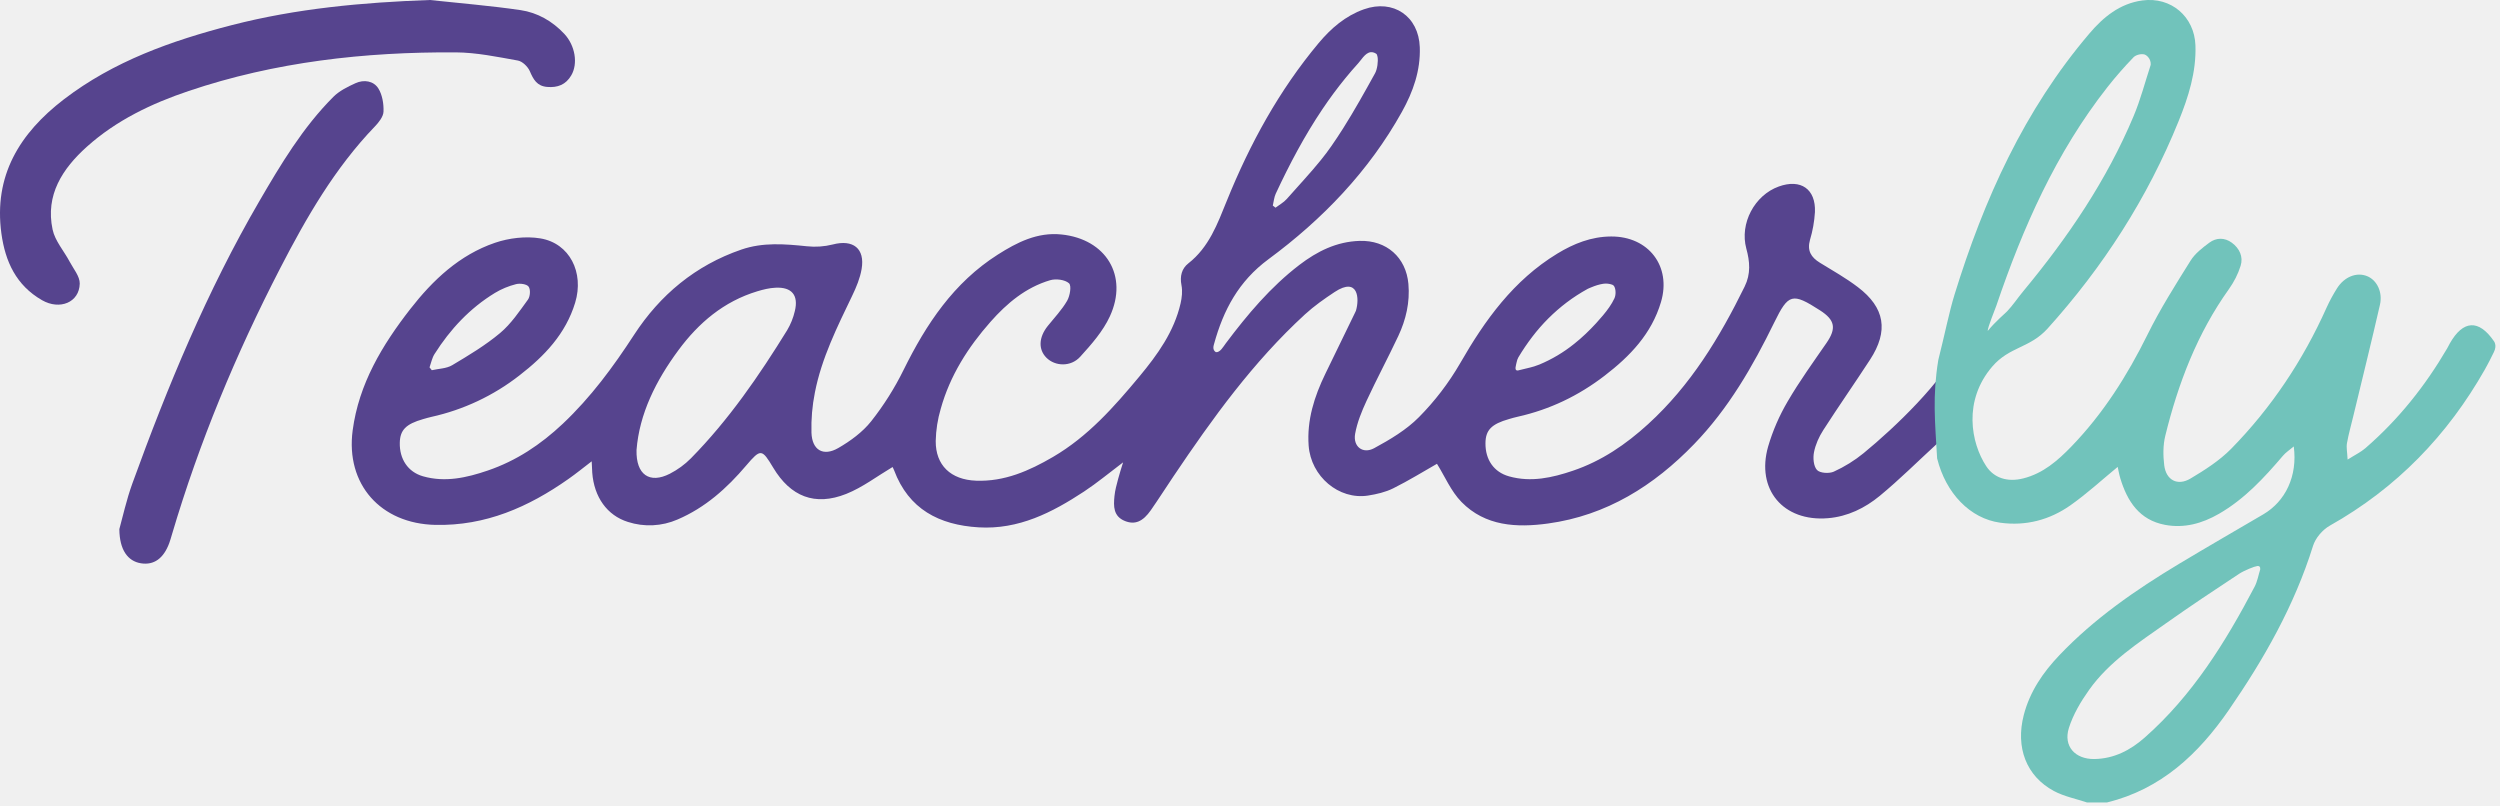
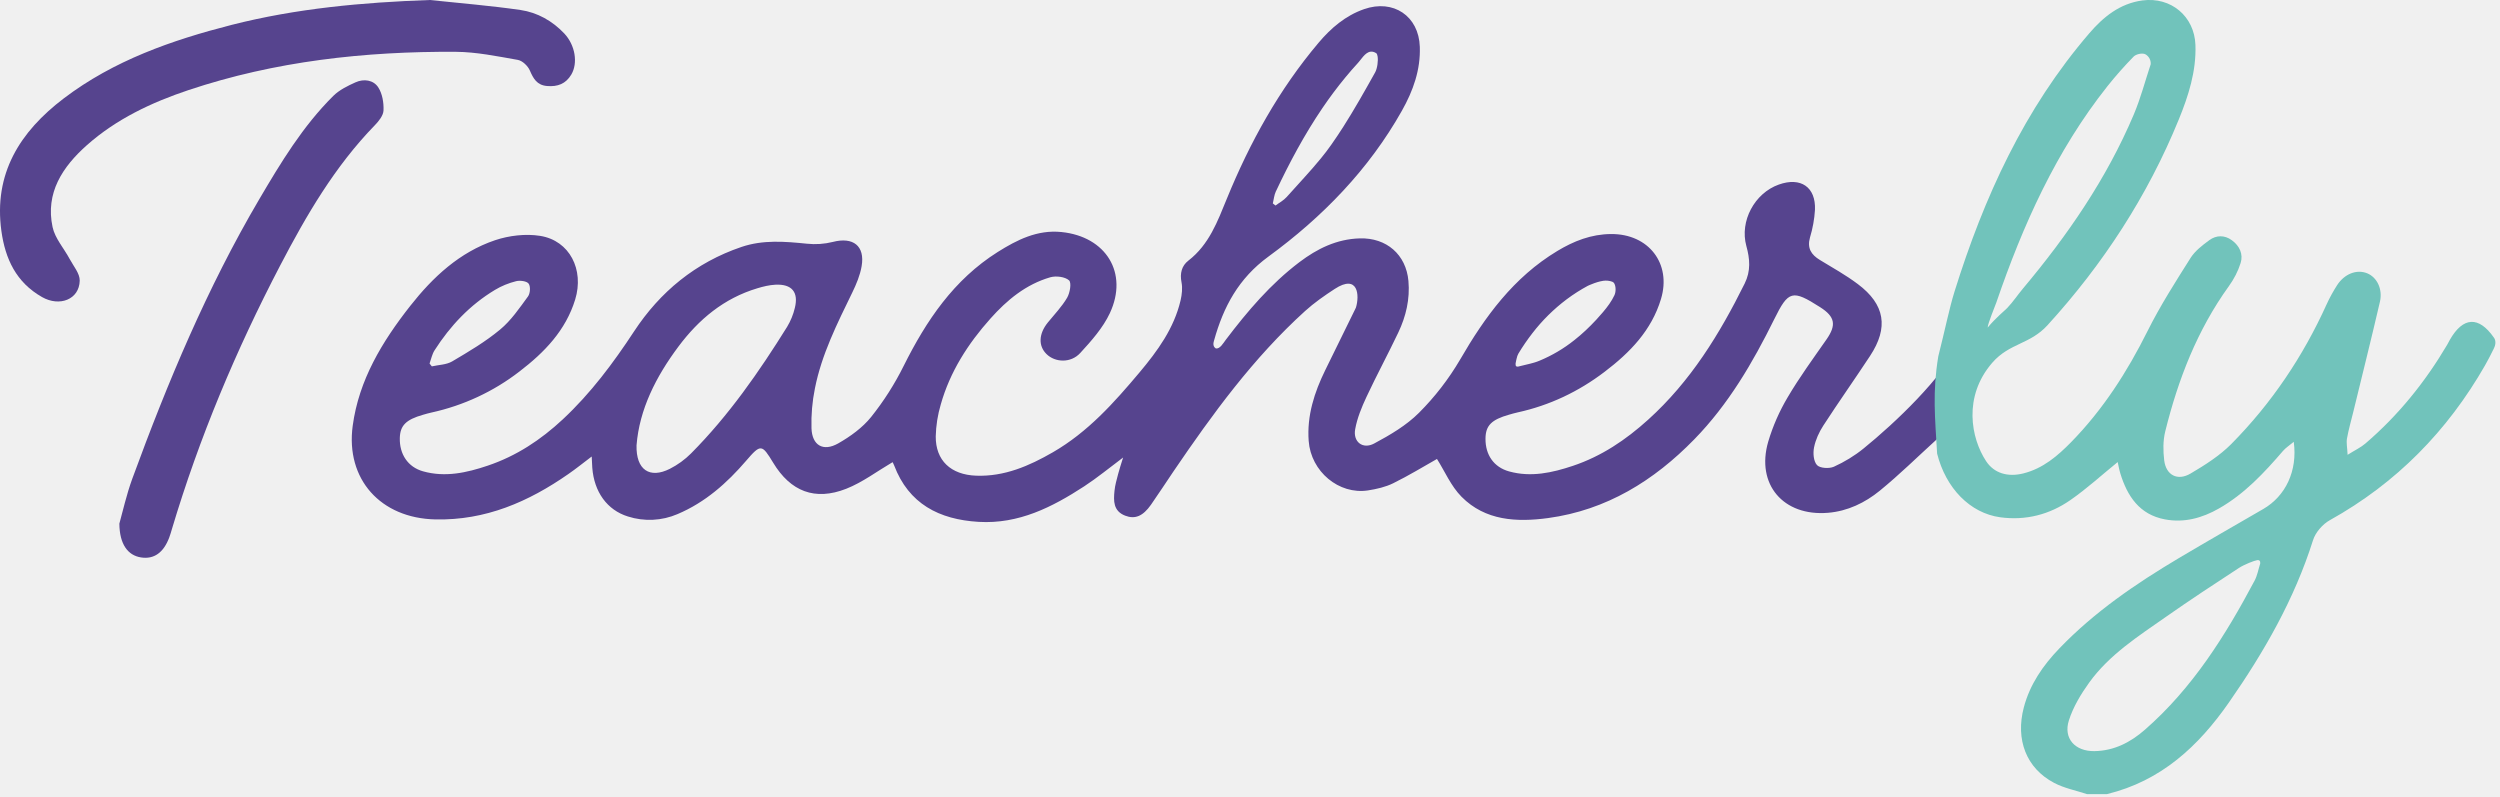
- <svg xmlns="http://www.w3.org/2000/svg" width="118" height="38" viewBox="0 0 118 38" fill="none">
+ <svg xmlns="http://www.w3.org/2000/svg" width="91" height="29" viewBox="0 0 91 29" fill="none">
  <g clip-path="url(#clip0)">
-     <path d="M20.286 0C21.713 0.154 23.147 0.269 24.567 0.477C25.366 0.594 26.072 0.997 26.634 1.597C27.152 2.152 27.288 3.008 26.964 3.557C26.705 3.999 26.321 4.145 25.824 4.103C25.343 4.063 25.175 3.75 25.007 3.359C24.913 3.144 24.657 2.895 24.44 2.857C23.471 2.684 22.488 2.478 21.51 2.472C17.219 2.447 12.988 2.917 8.902 4.296C7.151 4.886 5.49 5.679 4.103 6.923C2.948 7.96 2.136 9.201 2.482 10.833C2.596 11.372 3.02 11.844 3.289 12.354C3.469 12.693 3.771 13.047 3.764 13.388C3.742 14.281 2.816 14.648 1.984 14.169C0.76 13.467 0.248 12.343 0.066 11.021C-0.307 8.29 0.928 6.292 3.01 4.693C5.364 2.887 8.104 1.919 10.933 1.188C13.991 0.399 17.116 0.113 20.285 0" fill="#56448E" />
-     <path d="M5.633 24.975C5.79 24.412 5.965 23.601 6.245 22.827C7.908 18.239 9.773 13.737 12.235 9.505C13.251 7.76 14.29 6.018 15.734 4.572C16.016 4.289 16.407 4.096 16.779 3.927C17.176 3.745 17.632 3.815 17.858 4.174C18.047 4.476 18.115 4.901 18.102 5.266C18.093 5.506 17.882 5.773 17.697 5.966C15.803 7.934 14.461 10.266 13.223 12.665C11.139 16.701 9.402 20.878 8.114 25.234C8.074 25.366 8.038 25.499 7.991 25.628C7.721 26.361 7.265 26.686 6.651 26.587C6.034 26.488 5.641 25.961 5.633 24.975ZM37.516 14.683C37.443 15.001 37.32 15.306 37.153 15.587C35.825 17.738 34.397 19.817 32.615 21.629C32.324 21.924 31.986 22.171 31.615 22.361C30.664 22.846 30.015 22.411 30.044 21.24C30.179 19.527 30.958 17.968 32.021 16.53C32.979 15.234 34.164 14.229 35.742 13.75C36.021 13.666 36.313 13.593 36.603 13.58C37.373 13.541 37.699 13.934 37.516 14.683ZM20.512 16.707C21.249 15.543 22.174 14.549 23.361 13.826C23.666 13.641 24.01 13.5 24.357 13.412C24.542 13.364 24.861 13.406 24.951 13.53C25.048 13.664 25.026 13.995 24.919 14.141C24.516 14.696 24.122 15.286 23.604 15.72C22.912 16.3 22.122 16.773 21.342 17.238C21.071 17.399 20.704 17.4 20.382 17.474L20.274 17.34C20.35 17.127 20.392 16.894 20.512 16.706V16.707ZM60.219 9.134C60.862 7.752 61.573 6.411 62.417 5.155C62.756 4.65 63.117 4.162 63.501 3.691C63.694 3.454 63.893 3.223 64.1 2.995C64.127 2.964 64.155 2.93 64.183 2.894C64.382 2.644 64.6 2.316 64.951 2.533C64.987 2.554 65.009 2.61 65.021 2.686C65.057 2.9 65.007 3.268 64.903 3.458C64.418 4.335 63.928 5.216 63.392 6.065C63.213 6.347 63.029 6.626 62.838 6.9C62.684 7.122 62.521 7.338 62.349 7.55C61.839 8.183 61.272 8.779 60.734 9.393C60.659 9.474 60.575 9.547 60.482 9.608C60.39 9.674 60.293 9.735 60.204 9.803C60.161 9.77 60.119 9.737 60.076 9.704C60.122 9.513 60.137 9.308 60.218 9.134H60.219ZM71.586 17.095C71.6 17.016 71.628 16.939 71.667 16.867C71.869 16.528 72.088 16.205 72.323 15.898C72.789 15.286 73.337 14.739 73.951 14.273C74.264 14.037 74.594 13.824 74.938 13.635C74.994 13.605 75.057 13.585 75.116 13.559C75.295 13.483 75.483 13.423 75.672 13.394C75.815 13.373 75.962 13.388 76.099 13.438C76.136 13.455 76.165 13.476 76.183 13.503C76.273 13.646 76.276 13.914 76.203 14.077C76.068 14.369 75.868 14.639 75.66 14.887C75.557 15.011 75.451 15.131 75.342 15.25C75.018 15.604 74.674 15.934 74.302 16.229C73.804 16.63 73.251 16.959 72.66 17.206C72.579 17.24 72.497 17.269 72.414 17.294C72.165 17.37 71.903 17.418 71.65 17.486C71.586 17.496 71.522 17.479 71.534 17.34C71.555 17.211 71.568 17.177 71.585 17.095H71.586ZM91.959 20.456C92.116 19.163 92.52 18.471 92.465 17.127C92.453 16.851 93.74 15.652 93.732 15.382C93.663 15.581 92.615 16.127 92.522 16.315C91.666 18.038 89.47 20.154 87.96 21.391C87.537 21.738 87.055 22.034 86.557 22.261C86.337 22.362 85.899 22.334 85.762 22.183C85.597 22.003 85.567 21.612 85.621 21.342C85.693 20.978 85.857 20.615 86.06 20.299C86.778 19.181 87.541 18.091 88.266 16.977C89.148 15.623 88.972 14.523 87.69 13.551C87.128 13.124 86.505 12.772 85.9 12.401C85.483 12.146 85.289 11.834 85.431 11.324C85.56 10.896 85.638 10.455 85.665 10.009C85.71 8.92 84.994 8.43 83.959 8.803C82.817 9.212 82.104 10.547 82.426 11.732C82.594 12.348 82.644 12.922 82.347 13.527C81.167 15.929 79.8 18.187 77.789 20.021C76.735 20.983 75.592 21.761 74.242 22.218C73.264 22.55 72.261 22.774 71.231 22.485C70.505 22.284 70.108 21.693 70.114 20.924C70.118 20.3 70.392 20.017 71.232 19.777C71.365 19.737 71.499 19.701 71.634 19.67C73.147 19.332 74.504 18.681 75.733 17.737C76.94 16.812 77.953 15.755 78.397 14.261C78.902 12.572 77.814 11.153 76.045 11.162C75.107 11.167 74.28 11.499 73.504 11.971C71.439 13.229 70.09 15.104 68.913 17.156C68.378 18.078 67.727 18.93 66.975 19.689C66.382 20.289 65.614 20.746 64.861 21.154C64.325 21.445 63.855 21.078 63.962 20.476C64.057 19.944 64.27 19.421 64.499 18.925C64.977 17.894 65.515 16.89 65.999 15.861C66.362 15.087 66.553 14.269 66.477 13.402C66.366 12.145 65.442 11.332 64.178 11.37C63.087 11.402 62.171 11.863 61.332 12.503C59.97 13.546 58.88 14.844 57.858 16.205C57.735 16.369 57.586 16.646 57.389 16.622C57.215 16.512 57.279 16.325 57.305 16.23C57.745 14.637 58.458 13.28 59.871 12.236C62.425 10.351 64.609 8.082 66.169 5.282C66.697 4.333 67.053 3.335 67.014 2.23C66.965 0.766 65.764 -0.053 64.379 0.438C63.5 0.749 62.821 1.34 62.239 2.035C60.371 4.269 58.994 6.79 57.907 9.475C57.466 10.562 57.069 11.666 56.088 12.433C55.777 12.677 55.682 13.041 55.766 13.464C55.82 13.74 55.786 14.049 55.722 14.327C55.413 15.658 54.64 16.734 53.783 17.766C52.583 19.208 51.348 20.607 49.697 21.57C48.575 22.225 47.41 22.738 46.073 22.689C44.874 22.644 44.158 21.96 44.166 20.816C44.177 20.3 44.257 19.787 44.404 19.291C44.839 17.733 45.686 16.397 46.752 15.19C47.529 14.311 48.419 13.565 49.568 13.226C49.84 13.146 50.265 13.199 50.456 13.37C50.584 13.485 50.502 13.965 50.368 14.198C50.12 14.627 49.766 14.996 49.453 15.387C49.026 15.923 49.001 16.493 49.392 16.885C49.8 17.294 50.543 17.328 50.987 16.837C51.516 16.255 52.061 15.636 52.384 14.935C53.269 13.023 52.207 11.283 50.099 11.067C48.964 10.95 48.007 11.438 47.093 12.019C45.013 13.343 43.72 15.294 42.654 17.45C42.23 18.314 41.715 19.131 41.117 19.888C40.711 20.398 40.139 20.817 39.565 21.148C38.854 21.557 38.329 21.245 38.301 20.423C38.283 19.786 38.338 19.149 38.463 18.525C38.78 16.904 39.514 15.435 40.224 13.958C40.417 13.558 40.594 13.133 40.668 12.7C40.835 11.726 40.265 11.287 39.304 11.54C38.906 11.64 38.494 11.668 38.086 11.624C37.043 11.516 36.011 11.43 34.995 11.779C32.826 12.524 31.155 13.919 29.928 15.804C28.942 17.32 27.886 18.754 26.563 20.002C25.524 20.981 24.373 21.749 23.023 22.209C22.028 22.549 21.009 22.78 19.962 22.48C19.249 22.275 18.853 21.661 18.87 20.897C18.883 20.297 19.159 20.015 19.965 19.784C20.098 19.745 20.23 19.707 20.366 19.676C21.878 19.341 23.296 18.673 24.513 17.723C25.701 16.806 26.701 15.758 27.148 14.285C27.579 12.865 26.888 11.477 25.497 11.251C24.811 11.139 24.024 11.234 23.361 11.46C21.685 12.033 20.431 13.219 19.365 14.587C18.038 16.292 16.938 18.12 16.646 20.312C16.308 22.855 17.961 24.719 20.55 24.775C22.917 24.827 24.944 23.935 26.824 22.612C27.186 22.359 27.529 22.079 27.928 21.774C27.94 22.005 27.944 22.158 27.954 22.31C28.041 23.464 28.655 24.327 29.637 24.635C30.405 24.884 31.239 24.843 31.979 24.521C33.284 23.963 34.309 23.046 35.217 21.976C35.908 21.164 35.962 21.185 36.496 22.075C37.312 23.437 38.46 23.901 39.941 23.313C40.714 23.005 41.399 22.477 42.129 22.044C42.131 22.049 42.172 22.121 42.201 22.196C42.889 24.032 44.323 24.778 46.19 24.891C48.082 25.004 49.662 24.191 51.168 23.2C51.787 22.792 52.358 22.314 53.01 21.823C52.918 22.125 52.838 22.366 52.775 22.609C52.706 22.876 52.628 23.145 52.603 23.417C52.556 23.89 52.542 24.372 53.103 24.594C53.569 24.778 53.944 24.623 54.325 24.074C54.69 23.549 55.033 23.009 55.391 22.479C57.228 19.748 59.149 17.082 61.593 14.84C62.025 14.444 62.513 14.101 62.998 13.781C64.109 13.051 64.175 14.098 63.999 14.67C63.989 14.7 63.971 14.732 63.955 14.764C63.488 15.725 63.019 16.686 62.553 17.649C62.035 18.718 61.681 19.829 61.768 21.033C61.875 22.49 63.194 23.603 64.569 23.391C64.976 23.327 65.398 23.23 65.762 23.048C66.499 22.681 67.201 22.246 67.825 21.891C68.192 22.476 68.484 23.184 68.983 23.694C70.104 24.838 71.584 24.913 73.066 24.71C75.833 24.329 78.068 22.923 79.965 20.959C81.58 19.289 82.728 17.3 83.741 15.228C84.415 13.849 84.597 13.808 85.907 14.65C86.617 15.107 86.684 15.5 86.211 16.187C85.584 17.096 84.933 17.996 84.378 18.948C83.985 19.616 83.675 20.329 83.457 21.072C82.875 23.102 84.171 24.634 86.278 24.459C87.206 24.384 88.028 23.979 88.725 23.405C89.654 22.639 90.51 21.786 91.383 20.984C91.924 20.456 91.957 20.448 91.959 20.456Z" fill="#56448E" />
-     <path d="M106.418 27.693C105.04 30.314 103.491 32.817 101.236 34.808C100.561 35.404 99.791 35.811 98.856 35.826C97.946 35.84 97.379 35.221 97.652 34.358C97.855 33.719 98.216 33.109 98.609 32.558C99.559 31.226 100.927 30.344 102.241 29.416C103.37 28.618 104.521 27.85 105.677 27.09C105.934 26.921 106.411 26.734 106.537 26.718C106.663 26.701 106.689 26.776 106.682 26.877C106.595 27.15 106.549 27.442 106.418 27.693ZM94.228 14.427C95.48 10.737 97.044 7.201 99.477 4.105C99.861 3.618 100.273 3.149 100.704 2.702C100.812 2.59 101.062 2.528 101.213 2.569C101.325 2.599 101.535 2.78 101.513 3.062C101.256 3.846 101.041 4.68 100.712 5.467C99.434 8.517 97.592 11.223 95.485 13.762C95.231 14.068 95.011 14.405 94.738 14.692C94.616 14.821 94.202 15.155 93.819 15.623C93.816 15.449 94.176 14.582 94.228 14.427ZM115.631 16.211C115.589 16.286 115.553 16.365 115.509 16.439C114.472 18.214 113.206 19.805 111.645 21.155C111.432 21.34 111.168 21.465 110.807 21.693C110.79 21.341 110.741 21.122 110.777 20.917C110.851 20.495 110.971 20.079 111.071 19.66C111.494 17.904 111.93 16.15 112.333 14.388C112.472 13.781 112.186 13.219 111.728 13.034C111.237 12.834 110.656 13.058 110.307 13.609C110.124 13.9 109.957 14.204 109.816 14.518C108.705 16.999 107.218 19.238 105.312 21.182C104.763 21.74 104.073 22.182 103.394 22.586C102.779 22.953 102.236 22.663 102.151 21.956C102.096 21.503 102.093 21.015 102.2 20.574C102.808 18.099 103.706 15.743 105.206 13.644C105.442 13.312 105.638 12.933 105.757 12.547C105.89 12.119 105.708 11.728 105.345 11.458C105.003 11.205 104.612 11.211 104.284 11.452C103.954 11.696 103.605 11.966 103.394 12.304C102.682 13.444 101.958 14.586 101.365 15.789C100.409 17.725 99.27 19.524 97.765 21.08C97.125 21.74 96.434 22.347 95.497 22.581C94.76 22.766 94.121 22.571 93.747 21.999C93.029 20.904 92.65 18.913 94.036 17.3C94.849 16.355 95.809 16.435 96.644 15.51C99.272 12.596 101.367 9.34 102.836 5.705C103.295 4.569 103.668 3.399 103.625 2.145C103.577 0.781 102.474 -0.159 101.122 0.021C100.054 0.165 99.273 0.812 98.621 1.58C95.541 5.195 93.638 9.422 92.254 13.905C91.997 14.738 91.809 15.717 91.487 16.994C91.208 18.712 91.332 19.889 91.432 21.634C91.843 23.287 92.989 24.476 94.411 24.672C95.616 24.838 96.739 24.542 97.718 23.855C98.504 23.303 99.216 22.644 99.955 22.038C99.989 22.188 100.022 22.39 100.081 22.584C100.41 23.667 100.981 24.545 102.188 24.773C103.093 24.944 103.943 24.709 104.733 24.253C105.942 23.557 106.868 22.552 107.758 21.508C107.884 21.359 108.057 21.248 108.266 21.072C108.451 22.461 107.88 23.66 106.827 24.277C105.498 25.056 104.163 25.826 102.842 26.619C100.8 27.847 98.851 29.194 97.2 30.929C96.423 31.745 95.809 32.646 95.523 33.745C95.125 35.276 95.638 36.638 96.949 37.338C97.428 37.594 97.986 37.702 98.508 37.877H99.448C102.004 37.248 103.763 35.596 105.205 33.506C106.867 31.095 108.297 28.576 109.175 25.765C109.289 25.396 109.625 25.004 109.965 24.812C113.116 23.04 115.52 20.553 117.288 17.436C117.44 17.169 117.55 16.947 117.711 16.619C117.874 16.293 117.711 16.101 117.711 16.101C116.998 15.065 116.257 15.104 115.631 16.211Z" fill="#71C3BB" />
+     <path d="M15.644 0C16.745 0.117 17.851 0.205 18.946 0.364C19.562 0.454 20.106 0.761 20.54 1.219C20.939 1.643 21.044 2.295 20.795 2.715C20.594 3.052 20.299 3.163 19.915 3.131C19.544 3.101 19.414 2.862 19.285 2.563C19.213 2.4 19.016 2.209 18.848 2.18C18.1 2.049 17.343 1.891 16.588 1.886C13.279 1.867 10.016 2.226 6.865 3.278C5.515 3.729 4.234 4.334 3.164 5.283C2.274 6.074 1.647 7.022 1.914 8.267C2.002 8.678 2.329 9.039 2.536 9.428C2.675 9.687 2.908 9.957 2.902 10.217C2.886 10.899 2.171 11.178 1.53 10.813C0.586 10.277 0.191 9.42 0.051 8.411C-0.237 6.326 0.715 4.802 2.322 3.581C4.136 2.203 6.25 1.464 8.431 0.906C10.79 0.305 13.2 0.086 15.643 0" fill="#56448E" />
+     <path d="M4.345 19.06C4.466 18.63 4.601 18.011 4.817 17.421C6.1 13.919 7.537 10.483 9.436 7.254C10.22 5.922 11.021 4.592 12.134 3.489C12.352 3.273 12.654 3.126 12.94 2.997C13.247 2.858 13.599 2.911 13.772 3.186C13.919 3.416 13.971 3.74 13.96 4.018C13.954 4.202 13.791 4.406 13.649 4.553C12.188 6.055 11.153 7.834 10.198 9.665C8.591 12.745 7.251 15.933 6.258 19.258C6.228 19.358 6.2 19.46 6.163 19.558C5.955 20.118 5.604 20.366 5.13 20.29C4.654 20.215 4.351 19.812 4.345 19.06ZM28.933 11.205C28.876 11.448 28.781 11.681 28.652 11.895C27.629 13.537 26.527 15.123 25.153 16.506C24.928 16.731 24.668 16.92 24.382 17.065C23.648 17.435 23.148 17.103 23.17 16.209C23.274 14.902 23.875 13.713 24.695 12.615C25.434 11.626 26.348 10.859 27.565 10.494C27.779 10.429 28.005 10.374 28.228 10.363C28.822 10.334 29.074 10.633 28.933 11.205ZM15.819 12.75C16.388 11.862 17.101 11.103 18.017 10.552C18.252 10.41 18.517 10.303 18.784 10.236C18.927 10.199 19.173 10.231 19.243 10.325C19.317 10.427 19.301 10.68 19.218 10.792C18.907 11.216 18.604 11.665 18.204 11.996C17.67 12.44 17.061 12.8 16.459 13.155C16.251 13.278 15.968 13.279 15.719 13.336L15.636 13.233C15.695 13.071 15.727 12.892 15.819 12.75V12.75ZM46.441 6.97C46.937 5.916 47.485 4.893 48.136 3.934C48.397 3.549 48.676 3.176 48.972 2.817C49.12 2.636 49.275 2.46 49.434 2.286C49.455 2.262 49.476 2.236 49.498 2.208C49.651 2.017 49.82 1.768 50.09 1.933C50.118 1.949 50.135 1.992 50.144 2.049C50.172 2.213 50.134 2.494 50.053 2.639C49.679 3.308 49.301 3.98 48.888 4.628C48.75 4.844 48.608 5.056 48.461 5.265C48.342 5.435 48.216 5.6 48.084 5.761C47.69 6.245 47.253 6.7 46.838 7.168C46.78 7.23 46.715 7.286 46.644 7.333C46.572 7.382 46.498 7.429 46.429 7.481C46.396 7.456 46.363 7.431 46.331 7.405C46.366 7.26 46.378 7.104 46.44 6.97H46.441ZM55.207 13.046C55.218 12.986 55.239 12.927 55.269 12.872C55.425 12.614 55.594 12.367 55.776 12.132C56.135 11.665 56.557 11.248 57.031 10.892C57.272 10.712 57.526 10.55 57.792 10.406C57.835 10.383 57.884 10.367 57.929 10.348C58.067 10.29 58.212 10.244 58.358 10.221C58.469 10.205 58.582 10.217 58.687 10.255C58.716 10.268 58.739 10.285 58.752 10.305C58.822 10.414 58.824 10.618 58.767 10.743C58.663 10.966 58.51 11.172 58.349 11.361C58.269 11.456 58.187 11.547 58.104 11.638C57.853 11.909 57.588 12.16 57.301 12.385C56.917 12.691 56.491 12.942 56.035 13.131C55.973 13.157 55.91 13.179 55.845 13.198C55.654 13.256 55.451 13.292 55.256 13.345C55.207 13.352 55.158 13.339 55.167 13.233C55.183 13.135 55.193 13.109 55.206 13.046H55.207ZM70.918 15.611C71.039 14.624 71.351 14.096 71.309 13.07C71.299 12.86 72.291 11.945 72.285 11.739C72.232 11.891 71.424 12.307 71.353 12.451C70.692 13.765 68.999 15.38 67.834 16.325C67.508 16.59 67.136 16.816 66.753 16.989C66.583 17.065 66.245 17.045 66.139 16.929C66.012 16.792 65.989 16.494 66.031 16.287C66.086 16.009 66.213 15.732 66.369 15.491C66.922 14.638 67.511 13.806 68.07 12.956C68.751 11.923 68.615 11.083 67.626 10.341C67.192 10.015 66.712 9.747 66.246 9.464C65.924 9.269 65.774 9.031 65.884 8.642C65.983 8.315 66.044 7.978 66.065 7.638C66.099 6.808 65.547 6.434 64.749 6.718C63.868 7.03 63.318 8.049 63.567 8.954C63.697 9.424 63.734 9.862 63.505 10.323C62.595 12.156 61.541 13.879 59.99 15.279C59.178 16.013 58.296 16.607 57.255 16.956C56.501 17.209 55.728 17.38 54.933 17.16C54.373 17.006 54.067 16.555 54.072 15.968C54.075 15.492 54.286 15.276 54.934 15.093C55.036 15.062 55.14 15.035 55.244 15.011C56.411 14.754 57.458 14.256 58.405 13.536C59.336 12.83 60.117 12.023 60.46 10.883C60.849 9.595 60.01 8.511 58.646 8.519C57.922 8.522 57.285 8.775 56.686 9.136C55.093 10.096 54.053 11.526 53.146 13.092C52.733 13.796 52.231 14.446 51.651 15.026C51.194 15.484 50.602 15.832 50.021 16.143C49.607 16.366 49.245 16.085 49.328 15.627C49.4 15.221 49.565 14.821 49.742 14.443C50.11 13.656 50.525 12.889 50.898 12.104C51.178 11.514 51.326 10.889 51.267 10.227C51.182 9.268 50.469 8.648 49.494 8.677C48.653 8.702 47.946 9.053 47.299 9.542C46.249 10.337 45.408 11.328 44.62 12.367C44.525 12.492 44.41 12.704 44.258 12.685C44.125 12.601 44.174 12.458 44.194 12.386C44.533 11.17 45.082 10.134 46.173 9.338C48.142 7.899 49.827 6.167 51.029 4.031C51.437 3.307 51.711 2.545 51.681 1.702C51.644 0.584 50.717 -0.041 49.649 0.334C48.971 0.572 48.447 1.022 47.999 1.553C46.558 3.258 45.496 5.181 44.658 7.231C44.318 8.061 44.012 8.903 43.255 9.488C43.015 9.674 42.942 9.952 43.007 10.275C43.049 10.485 43.022 10.721 42.973 10.934C42.735 11.95 42.139 12.77 41.477 13.558C40.552 14.658 39.6 15.726 38.326 16.462C37.461 16.961 36.562 17.352 35.532 17.315C34.607 17.281 34.055 16.759 34.061 15.886C34.07 15.492 34.132 15.1 34.244 14.722C34.58 13.533 35.233 12.513 36.055 11.593C36.654 10.921 37.341 10.352 38.227 10.094C38.436 10.033 38.765 10.073 38.912 10.204C39.01 10.291 38.947 10.657 38.844 10.836C38.653 11.163 38.38 11.444 38.138 11.743C37.809 12.152 37.789 12.587 38.091 12.886C38.406 13.198 38.979 13.224 39.321 12.849C39.729 12.405 40.149 11.932 40.399 11.398C41.081 9.938 40.262 8.611 38.637 8.446C37.761 8.356 37.023 8.729 36.318 9.172C34.715 10.183 33.717 11.671 32.895 13.317C32.568 13.976 32.171 14.6 31.71 15.177C31.397 15.567 30.955 15.887 30.512 16.139C29.964 16.451 29.559 16.213 29.538 15.586C29.524 15.1 29.566 14.614 29.663 14.137C29.907 12.901 30.473 11.779 31.021 10.652C31.17 10.347 31.306 10.022 31.363 9.692C31.492 8.948 31.052 8.614 30.312 8.807C30.005 8.883 29.687 8.905 29.372 8.871C28.568 8.789 27.772 8.723 26.989 8.989C25.316 9.557 24.027 10.622 23.081 12.061C22.32 13.218 21.506 14.312 20.486 15.264C19.684 16.012 18.797 16.598 17.756 16.949C16.988 17.208 16.203 17.384 15.395 17.155C14.845 16.999 14.54 16.531 14.553 15.948C14.563 15.49 14.776 15.275 15.397 15.098C15.5 15.068 15.602 15.039 15.707 15.016C16.873 14.76 17.966 14.251 18.905 13.525C19.821 12.825 20.592 12.026 20.937 10.902C21.269 9.818 20.736 8.759 19.664 8.586C19.134 8.501 18.528 8.573 18.017 8.745C16.724 9.183 15.757 10.088 14.935 11.132C13.911 12.434 13.063 13.829 12.838 15.501C12.577 17.442 13.852 18.864 15.849 18.907C17.674 18.947 19.237 18.266 20.687 17.256C20.966 17.063 21.23 16.85 21.538 16.617C21.547 16.793 21.551 16.91 21.559 17.026C21.626 17.906 22.099 18.565 22.856 18.8C23.449 18.99 24.092 18.959 24.663 18.713C25.669 18.287 26.459 17.587 27.16 16.771C27.692 16.151 27.734 16.167 28.146 16.847C28.775 17.886 29.661 18.24 30.803 17.791C31.399 17.556 31.927 17.153 32.49 16.823C32.492 16.827 32.524 16.882 32.546 16.939C33.077 18.34 34.182 18.91 35.622 18.996C37.081 19.082 38.299 18.461 39.461 17.705C39.938 17.394 40.379 17.029 40.881 16.654C40.811 16.885 40.748 17.068 40.7 17.254C40.647 17.458 40.587 17.663 40.567 17.871C40.532 18.231 40.52 18.599 40.953 18.769C41.313 18.91 41.602 18.791 41.896 18.372C42.177 17.971 42.442 17.559 42.717 17.155C44.135 15.071 45.615 13.036 47.501 11.325C47.834 11.023 48.21 10.761 48.584 10.517C49.441 9.96 49.491 10.759 49.356 11.195C49.348 11.219 49.334 11.243 49.322 11.267C48.962 12.001 48.6 12.734 48.241 13.469C47.841 14.284 47.568 15.133 47.636 16.051C47.718 17.164 48.735 18.013 49.795 17.851C50.109 17.802 50.435 17.728 50.715 17.589C51.284 17.309 51.825 16.977 52.306 16.706C52.589 17.152 52.814 17.693 53.2 18.082C54.064 18.955 55.205 19.012 56.348 18.858C58.482 18.567 60.206 17.494 61.669 15.995C62.914 14.72 63.8 13.203 64.581 11.622C65.1 10.569 65.241 10.537 66.251 11.18C66.799 11.529 66.85 11.829 66.486 12.353C66.002 13.047 65.5 13.733 65.072 14.46C64.769 14.97 64.53 15.514 64.362 16.081C63.913 17.631 64.912 18.799 66.537 18.666C67.253 18.608 67.887 18.3 68.424 17.862C69.141 17.277 69.801 16.626 70.474 16.014C70.891 15.611 70.917 15.605 70.918 15.611Z" fill="#56448E" />
+     <path d="M82.068 21.134C81.005 23.135 79.811 25.045 78.072 26.564C77.551 27.019 76.957 27.33 76.237 27.341C75.534 27.352 75.097 26.879 75.308 26.221C75.464 25.733 75.743 25.268 76.046 24.847C76.778 23.831 77.834 23.158 78.847 22.449C79.717 21.84 80.606 21.254 81.496 20.674C81.694 20.546 82.063 20.403 82.16 20.39C82.257 20.377 82.277 20.435 82.272 20.512C82.205 20.72 82.169 20.943 82.068 21.134ZM72.667 11.01C73.633 8.194 74.839 5.496 76.715 3.133C77.011 2.761 77.329 2.403 77.662 2.062C77.745 1.977 77.938 1.93 78.054 1.961C78.14 1.984 78.302 2.122 78.286 2.337C78.087 2.935 77.922 3.572 77.668 4.172C76.682 6.5 75.261 8.566 73.636 10.503C73.441 10.736 73.271 10.993 73.061 11.213C72.967 11.311 72.647 11.566 72.352 11.923C72.35 11.79 72.627 11.129 72.667 11.01ZM89.173 12.372C89.141 12.429 89.112 12.489 89.079 12.546C88.279 13.901 87.303 15.115 86.099 16.145C85.935 16.286 85.731 16.381 85.453 16.555C85.44 16.287 85.402 16.12 85.43 15.963C85.487 15.642 85.579 15.324 85.657 15.004C85.983 13.664 86.319 12.325 86.63 10.981C86.737 10.517 86.516 10.088 86.163 9.947C85.784 9.795 85.336 9.966 85.067 10.386C84.926 10.608 84.797 10.84 84.688 11.08C83.831 12.973 82.685 14.682 81.215 16.166C80.792 16.591 80.26 16.929 79.736 17.237C79.262 17.517 78.843 17.296 78.777 16.756C78.735 16.41 78.732 16.038 78.815 15.702C79.284 13.813 79.977 12.015 81.133 10.413C81.315 10.16 81.466 9.871 81.558 9.576C81.661 9.249 81.521 8.951 81.24 8.745C80.977 8.551 80.675 8.556 80.422 8.74C80.168 8.926 79.899 9.132 79.736 9.39C79.187 10.26 78.629 11.132 78.171 12.05C77.434 13.527 76.556 14.9 75.395 16.088C74.901 16.591 74.368 17.054 73.646 17.233C73.078 17.374 72.585 17.225 72.296 16.789C71.743 15.953 71.45 14.434 72.519 13.203C73.147 12.482 73.887 12.543 74.53 11.837C76.558 9.613 78.173 7.128 79.306 4.354C79.66 3.488 79.947 2.594 79.914 1.637C79.877 0.596 79.027 -0.121 77.984 0.016C77.16 0.127 76.558 0.62 76.055 1.206C73.68 3.965 72.212 7.191 71.145 10.612C70.947 11.248 70.802 11.995 70.554 12.969C70.338 14.281 70.434 15.179 70.511 16.511C70.828 17.772 71.712 18.679 72.808 18.829C73.738 18.956 74.604 18.73 75.359 18.205C75.965 17.785 76.514 17.281 77.084 16.819C77.11 16.933 77.135 17.088 77.181 17.236C77.435 18.062 77.876 18.732 78.806 18.906C79.504 19.037 80.16 18.857 80.769 18.509C81.701 17.978 82.415 17.211 83.101 16.414C83.199 16.3 83.332 16.216 83.493 16.082C83.636 17.141 83.195 18.057 82.384 18.527C81.359 19.122 80.329 19.71 79.31 20.315C77.735 21.252 76.232 22.279 74.959 23.604C74.36 24.227 73.887 24.914 73.666 25.753C73.359 26.922 73.755 27.961 74.766 28.495C75.135 28.691 75.566 28.773 75.968 28.906H76.692C78.664 28.427 80.021 27.166 81.132 25.571C82.414 23.731 83.517 21.808 84.194 19.663C84.282 19.382 84.541 19.082 84.804 18.936C87.233 17.584 89.087 15.685 90.451 13.307C90.568 13.103 90.653 12.933 90.777 12.684C90.903 12.434 90.777 12.288 90.777 12.288C90.227 11.498 89.655 11.527 89.173 12.372Z" fill="#71C3BB" />
  </g>
  <defs>
    <clipPath id="clip0">
-       <rect width="118" height="38" fill="white" />
+       <rect width="91" height="29" fill="white" />
    </clipPath>
  </defs>
</svg>
